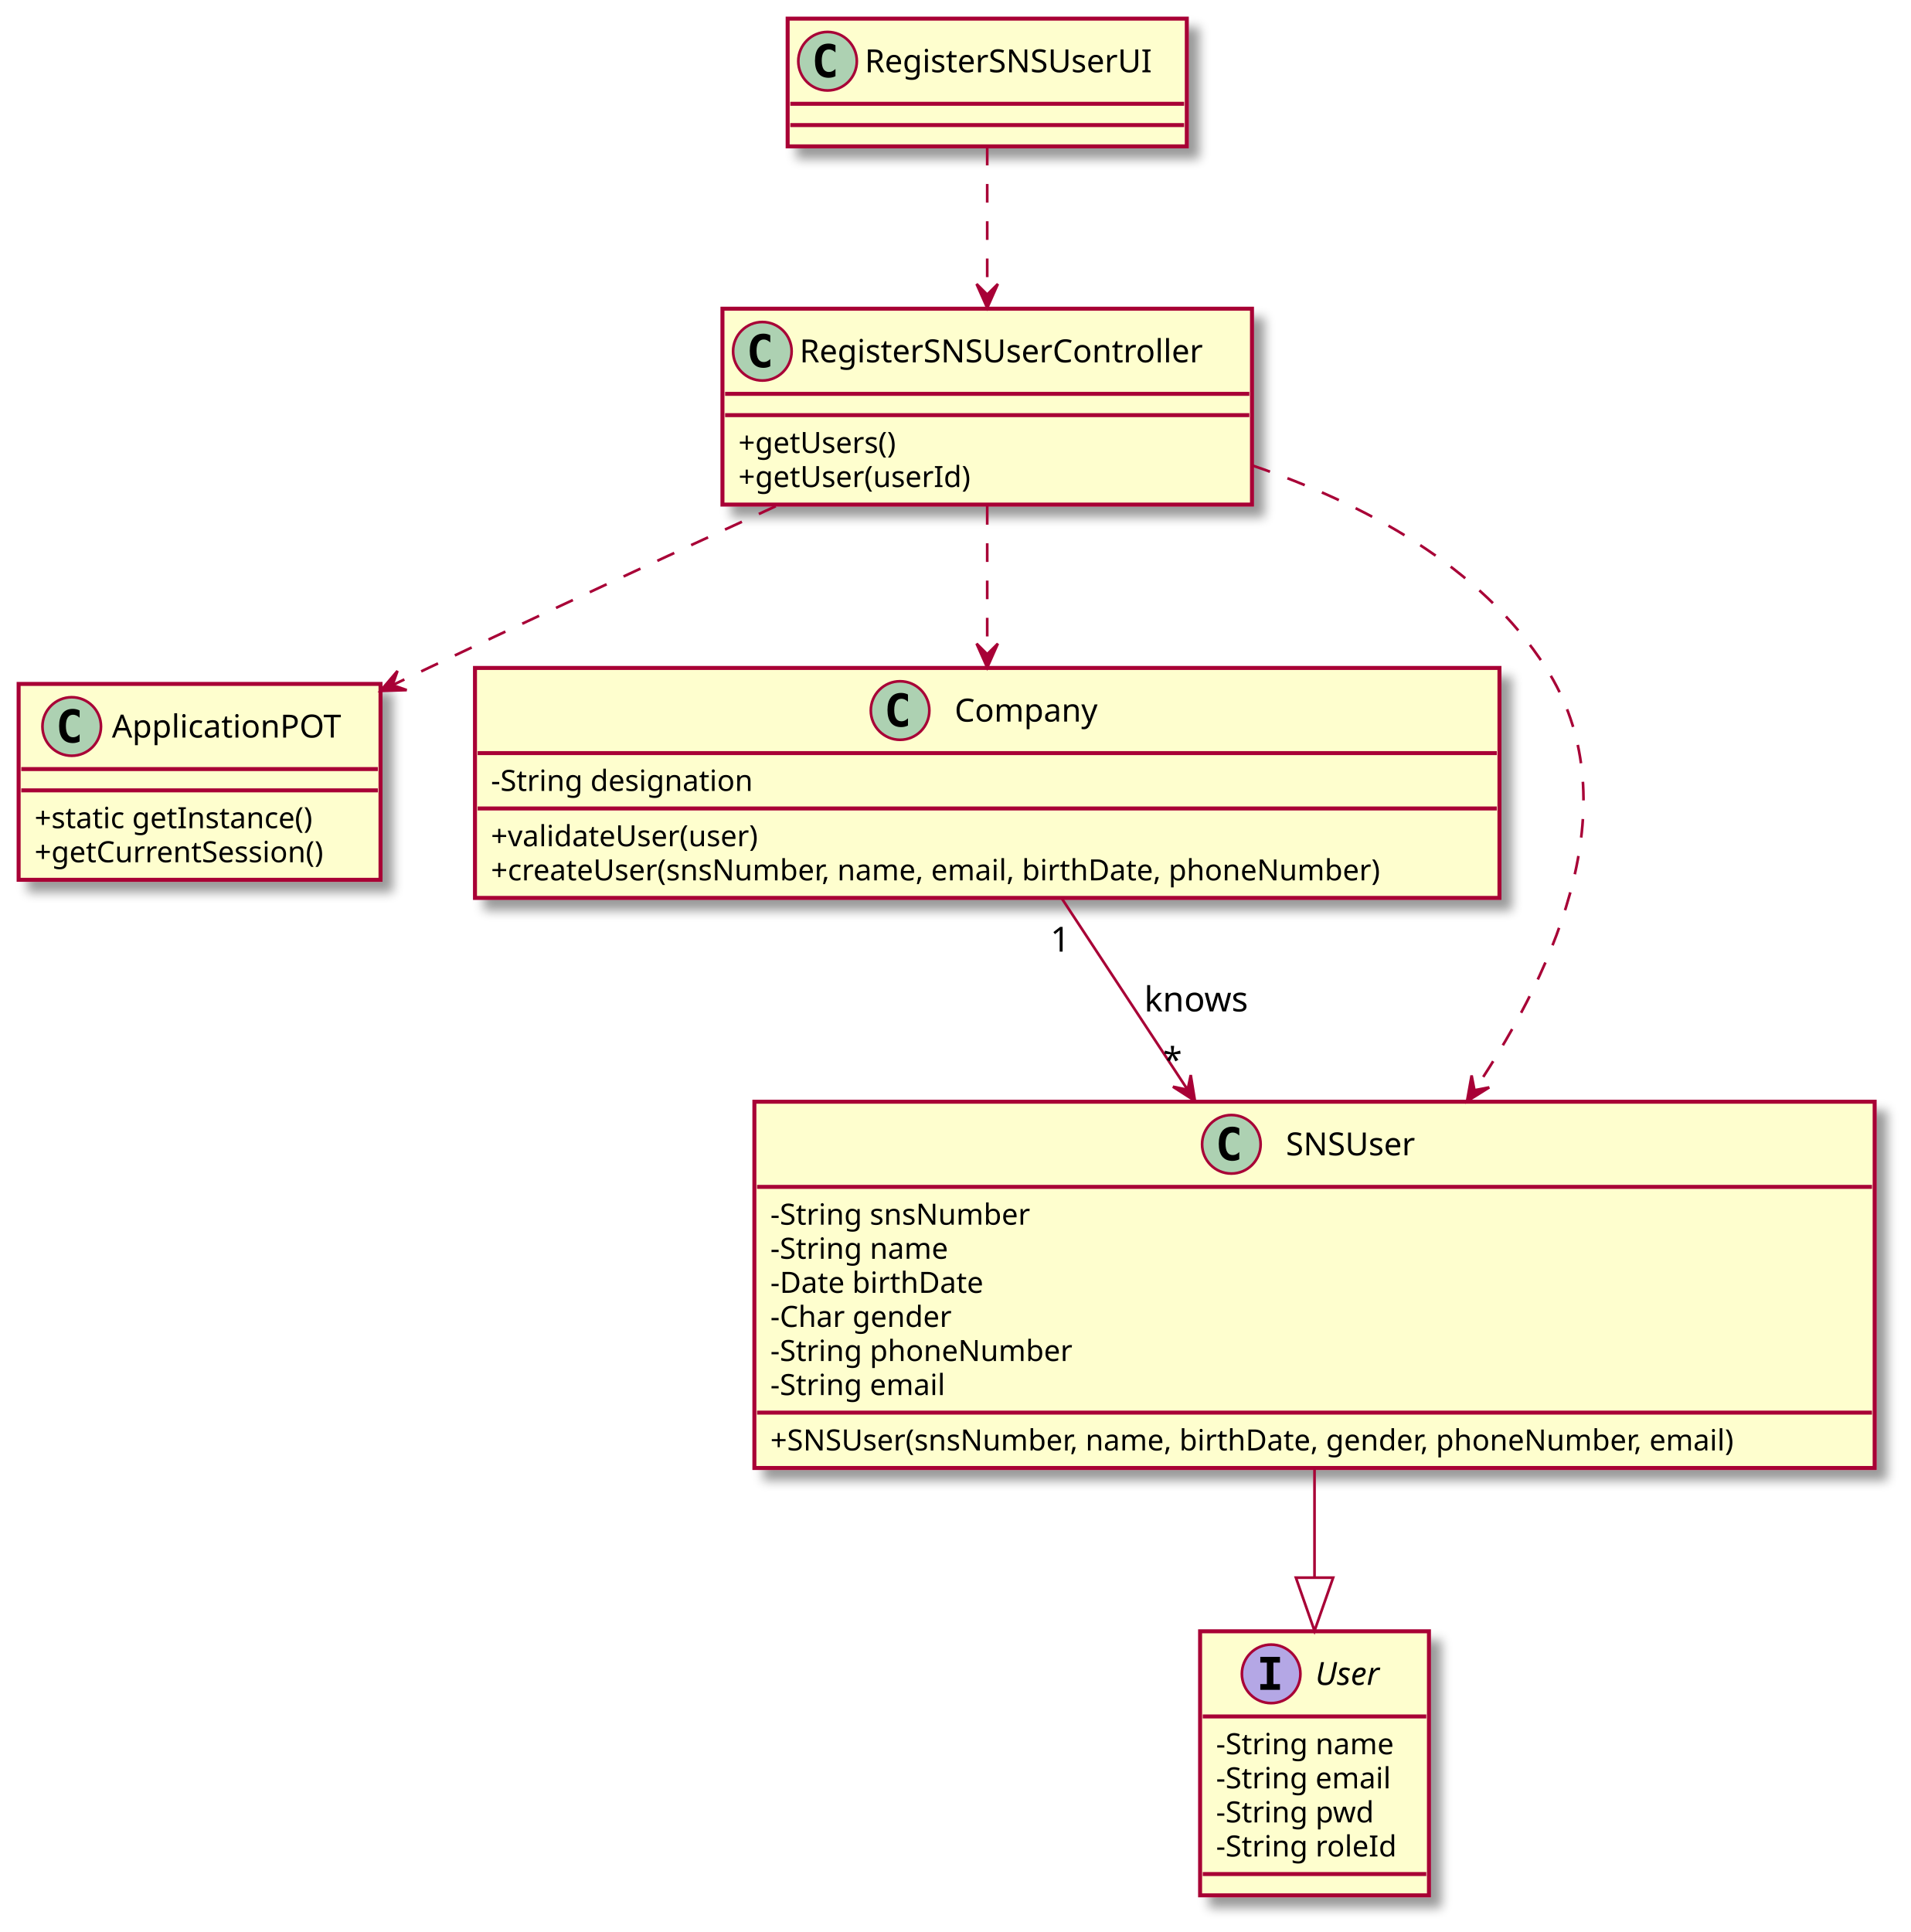
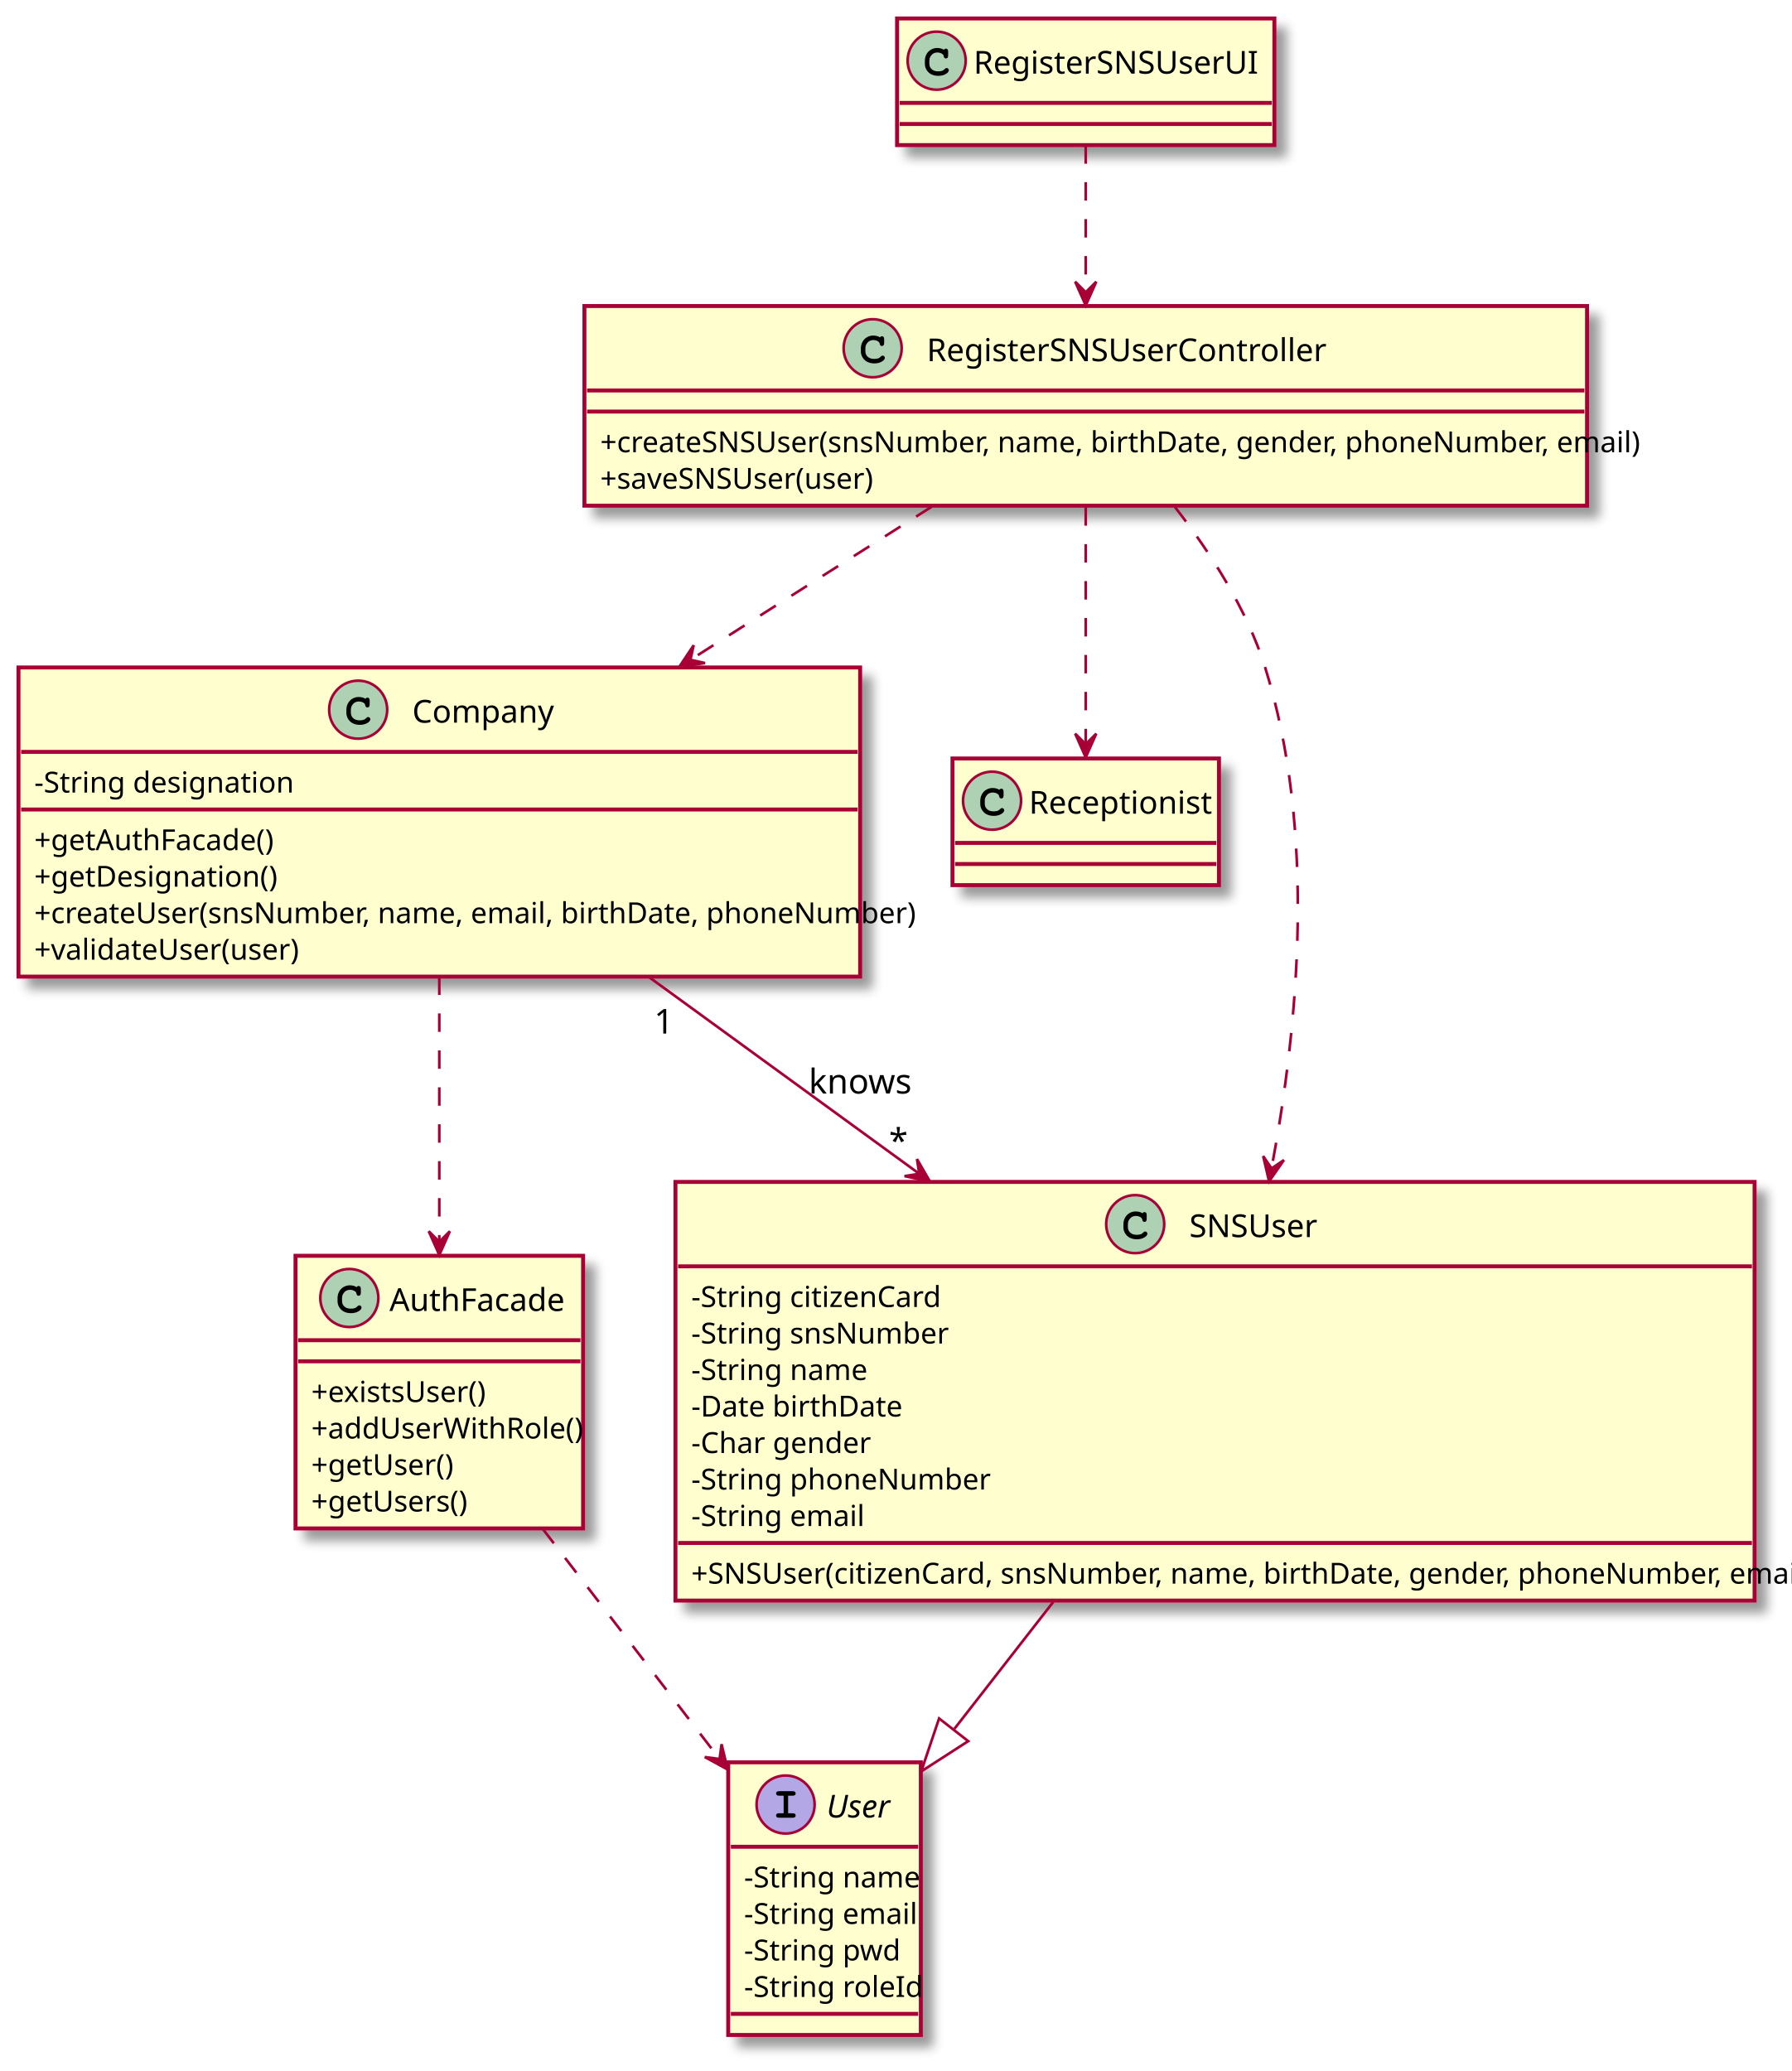
- <svg xmlns="http://www.w3.org/2000/svg" contentScriptType="application/ecmascript" contentStyleType="text/css" height="726px" preserveAspectRatio="none" style="width:718px;height:726px;background:#FFFFFF;" version="1.1" viewBox="0 0 718 726" width="718px" zoomAndPan="magnify">
+ <svg xmlns="http://www.w3.org/2000/svg" contentScriptType="application/ecmascript" contentStyleType="text/css" height="785px" preserveAspectRatio="none" style="width:679px;height:785px;background:#FFFFFF;" version="1.1" viewBox="0 0 679 785" width="679px" zoomAndPan="magnify">
  <defs>
-     <filter height="300%" id="fin44quj6jqph" width="300%" x="-1" y="-1">
+     <filter height="300%" id="fl9zkewyibgav" width="300%" x="-1" y="-1">
      <feGaussianBlur result="blurOut" stdDeviation="2.0" />
      <feColorMatrix in="blurOut" result="blurOut2" type="matrix" values="0 0 0 0 0 0 0 0 0 0 0 0 0 0 0 0 0 0 .4 0" />
      <feOffset dx="4.0" dy="4.0" in="blurOut2" result="blurOut3" />
      <feBlend in="SourceGraphic" in2="blurOut3" mode="normal" />
    </filter>
  </defs>
  <g>
-     <rect codeLine="3" fill="#FEFECE" filter="url(#fin44quj6jqph)" height="73.609" id="ApplicationPOT" style="stroke:#A80036;stroke-width:1.5;" width="136" x="7" y="257" />
-     <ellipse cx="26.95" cy="273" fill="#ADD1B2" rx="11" ry="11" style="stroke:#A80036;stroke-width:1.0;" />
-     <path d="M29.919,278.641 Q29.341,278.938 28.7,279.078 Q28.059,279.234 27.356,279.234 Q24.856,279.234 23.528,277.594 Q22.216,275.938 22.216,272.812 Q22.216,269.688 23.528,268.031 Q24.856,266.375 27.356,266.375 Q28.059,266.375 28.7,266.531 Q29.356,266.688 29.919,266.984 L29.919,269.703 Q29.294,269.125 28.7,268.859 Q28.106,268.578 27.481,268.578 Q26.137,268.578 25.45,269.656 Q24.762,270.719 24.762,272.812 Q24.762,274.906 25.45,275.984 Q26.137,277.047 27.481,277.047 Q28.106,277.047 28.7,276.781 Q29.294,276.5 29.919,275.922 L29.919,278.641 Z " fill="#000000" />
-     <text fill="#000000" font-family="sans-serif" font-size="12" lengthAdjust="spacing" textLength="93" x="42.05" y="277.154">ApplicationPOT</text>
-     <line style="stroke:#A80036;stroke-width:1.5;" x1="8" x2="142" y1="289" y2="289" />
-     <line style="stroke:#A80036;stroke-width:1.5;" x1="8" x2="142" y1="297" y2="297" />
-     <text fill="#000000" font-family="sans-serif" font-size="11" lengthAdjust="spacing" textLength="118" x="13" y="311.21">+static getInstance()</text>
-     <text fill="#000000" font-family="sans-serif" font-size="11" lengthAdjust="spacing" textLength="124" x="13" y="324.015">+getCurrentSession()</text>
-     <rect codeLine="8" fill="#FEFECE" filter="url(#fin44quj6jqph)" height="86.414" id="Company" style="stroke:#A80036;stroke-width:1.5;" width="385" x="178.5" y="251" />
-     <ellipse cx="338.25" cy="267" fill="#ADD1B2" rx="11" ry="11" style="stroke:#A80036;stroke-width:1.0;" />
-     <path d="M341.219,272.641 Q340.641,272.938 340,273.078 Q339.359,273.234 338.656,273.234 Q336.156,273.234 334.828,271.594 Q333.516,269.938 333.516,266.812 Q333.516,263.688 334.828,262.031 Q336.156,260.375 338.656,260.375 Q339.359,260.375 340,260.531 Q340.656,260.688 341.219,260.984 L341.219,263.703 Q340.594,263.125 340,262.859 Q339.406,262.578 338.781,262.578 Q337.438,262.578 336.75,263.656 Q336.062,264.719 336.062,266.812 Q336.062,268.906 336.75,269.984 Q337.438,271.047 338.781,271.047 Q339.406,271.047 340,270.781 Q340.594,270.5 341.219,269.922 L341.219,272.641 Z " fill="#000000" />
-     <text fill="#000000" font-family="sans-serif" font-size="12" lengthAdjust="spacing" textLength="57" x="358.75" y="271.154">Company</text>
-     <line style="stroke:#A80036;stroke-width:1.5;" x1="179.5" x2="562.5" y1="283" y2="283" />
-     <text fill="#000000" font-family="sans-serif" font-size="11" lengthAdjust="spacing" textLength="108" x="184.5" y="297.21">-String designation</text>
-     <line style="stroke:#A80036;stroke-width:1.5;" x1="179.5" x2="562.5" y1="303.805" y2="303.805" />
-     <text fill="#000000" font-family="sans-serif" font-size="11" lengthAdjust="spacing" textLength="114" x="184.5" y="318.015">+validateUser(user)</text>
-     <text fill="#000000" font-family="sans-serif" font-size="11" lengthAdjust="spacing" textLength="373" x="184.5" y="330.82">+createUser(snsNumber, name, email, birthDate, phoneNumber)</text>
-     <rect codeLine="14" fill="#FEFECE" filter="url(#fin44quj6jqph)" height="73.609" id="RegisterSNSUserController" style="stroke:#A80036;stroke-width:1.5;" width="199" x="271.5" y="116" />
-     <ellipse cx="286.5" cy="132" fill="#ADD1B2" rx="11" ry="11" style="stroke:#A80036;stroke-width:1.0;" />
-     <path d="M289.469,137.641 Q288.891,137.938 288.25,138.078 Q287.609,138.234 286.906,138.234 Q284.406,138.234 283.078,136.594 Q281.766,134.938 281.766,131.812 Q281.766,128.688 283.078,127.031 Q284.406,125.375 286.906,125.375 Q287.609,125.375 288.25,125.531 Q288.906,125.688 289.469,125.984 L289.469,128.703 Q288.844,128.125 288.25,127.859 Q287.656,127.578 287.031,127.578 Q285.688,127.578 285,128.656 Q284.312,129.719 284.312,131.812 Q284.312,133.906 285,134.984 Q285.688,136.047 287.031,136.047 Q287.656,136.047 288.25,135.781 Q288.844,135.5 289.469,134.922 L289.469,137.641 Z " fill="#000000" />
-     <text fill="#000000" font-family="sans-serif" font-size="12" lengthAdjust="spacing" textLength="167" x="300.5" y="136.154">RegisterSNSUserController</text>
-     <line style="stroke:#A80036;stroke-width:1.5;" x1="272.5" x2="469.5" y1="148" y2="148" />
-     <line style="stroke:#A80036;stroke-width:1.5;" x1="272.5" x2="469.5" y1="156" y2="156" />
-     <text fill="#000000" font-family="sans-serif" font-size="11" lengthAdjust="spacing" textLength="69" x="277.5" y="170.21">+getUsers()</text>
-     <text fill="#000000" font-family="sans-serif" font-size="11" lengthAdjust="spacing" textLength="98" x="277.5" y="183.015">+getUser(userId)</text>
-     <rect codeLine="19" fill="#FEFECE" filter="url(#fin44quj6jqph)" height="48" id="RegisterSNSUserUI" style="stroke:#A80036;stroke-width:1.5;" width="150" x="296" y="7" />
-     <ellipse cx="311" cy="23" fill="#ADD1B2" rx="11" ry="11" style="stroke:#A80036;stroke-width:1.0;" />
-     <path d="M313.969,28.641 Q313.391,28.938 312.75,29.078 Q312.109,29.234 311.406,29.234 Q308.906,29.234 307.578,27.594 Q306.266,25.938 306.266,22.812 Q306.266,19.688 307.578,18.031 Q308.906,16.375 311.406,16.375 Q312.109,16.375 312.75,16.531 Q313.406,16.688 313.969,16.984 L313.969,19.703 Q313.344,19.125 312.75,18.859 Q312.156,18.578 311.531,18.578 Q310.188,18.578 309.5,19.656 Q308.812,20.719 308.812,22.812 Q308.812,24.906 309.5,25.984 Q310.188,27.047 311.531,27.047 Q312.156,27.047 312.75,26.781 Q313.344,26.5 313.969,25.922 L313.969,28.641 Z " fill="#000000" />
-     <text fill="#000000" font-family="sans-serif" font-size="12" lengthAdjust="spacing" textLength="118" x="325" y="27.154">RegisterSNSUserUI</text>
-     <line style="stroke:#A80036;stroke-width:1.5;" x1="297" x2="445" y1="39" y2="39" />
-     <line style="stroke:#A80036;stroke-width:1.5;" x1="297" x2="445" y1="47" y2="47" />
-     <rect codeLine="21" fill="#FEFECE" filter="url(#fin44quj6jqph)" height="137.633" id="SNSUser" style="stroke:#A80036;stroke-width:1.5;" width="421" x="283.5" y="414" />
-     <ellipse cx="462.75" cy="430" fill="#ADD1B2" rx="11" ry="11" style="stroke:#A80036;stroke-width:1.0;" />
-     <path d="M465.719,435.641 Q465.141,435.938 464.5,436.078 Q463.859,436.234 463.156,436.234 Q460.656,436.234 459.328,434.594 Q458.016,432.938 458.016,429.812 Q458.016,426.688 459.328,425.031 Q460.656,423.375 463.156,423.375 Q463.859,423.375 464.5,423.531 Q465.156,423.688 465.719,423.984 L465.719,426.703 Q465.094,426.125 464.5,425.859 Q463.906,425.578 463.281,425.578 Q461.938,425.578 461.25,426.656 Q460.562,427.719 460.562,429.812 Q460.562,431.906 461.25,432.984 Q461.938,434.047 463.281,434.047 Q463.906,434.047 464.5,433.781 Q465.094,433.5 465.719,432.922 L465.719,435.641 Z " fill="#000000" />
-     <text fill="#000000" font-family="sans-serif" font-size="12" lengthAdjust="spacing" textLength="54" x="483.25" y="434.154">SNSUser</text>
-     <line style="stroke:#A80036;stroke-width:1.5;" x1="284.5" x2="703.5" y1="446" y2="446" />
-     <text fill="#000000" font-family="sans-serif" font-size="11" lengthAdjust="spacing" textLength="108" x="289.5" y="460.21">-String snsNumber</text>
-     <text fill="#000000" font-family="sans-serif" font-size="11" lengthAdjust="spacing" textLength="74" x="289.5" y="473.015">-String name</text>
-     <text fill="#000000" font-family="sans-serif" font-size="11" lengthAdjust="spacing" textLength="86" x="289.5" y="485.82">-Date birthDate</text>
-     <text fill="#000000" font-family="sans-serif" font-size="11" lengthAdjust="spacing" textLength="75" x="289.5" y="498.625">-Char gender</text>
-     <text fill="#000000" font-family="sans-serif" font-size="11" lengthAdjust="spacing" textLength="122" x="289.5" y="511.429">-String phoneNumber</text>
-     <text fill="#000000" font-family="sans-serif" font-size="11" lengthAdjust="spacing" textLength="73" x="289.5" y="524.234">-String email</text>
-     <line style="stroke:#A80036;stroke-width:1.5;" x1="284.5" x2="703.5" y1="530.828" y2="530.828" />
-     <text fill="#000000" font-family="sans-serif" font-size="11" lengthAdjust="spacing" textLength="409" x="289.5" y="545.039">+SNSUser(snsNumber, name, birthDate, gender, phoneNumber, email)</text>
-     <rect codeLine="31" fill="#FEFECE" filter="url(#fin44quj6jqph)" height="99.219" id="User" style="stroke:#A80036;stroke-width:1.5;" width="86" x="451" y="613" />
-     <ellipse cx="477.7" cy="629" fill="#B4A7E5" rx="11" ry="11" style="stroke:#A80036;stroke-width:1.0;" />
-     <path d="M473.622,624.766 L473.622,622.609 L481.012,622.609 L481.012,624.766 L478.544,624.766 L478.544,632.844 L481.012,632.844 L481.012,635 L473.622,635 L473.622,632.844 L476.091,632.844 L476.091,624.766 L473.622,624.766 Z " fill="#000000" />
-     <text fill="#000000" font-family="sans-serif" font-size="12" font-style="italic" lengthAdjust="spacing" textLength="28" x="494.3" y="633.154">User</text>
-     <line style="stroke:#A80036;stroke-width:1.5;" x1="452" x2="536" y1="645" y2="645" />
-     <text fill="#000000" font-family="sans-serif" font-size="11" lengthAdjust="spacing" textLength="74" x="457" y="659.21">-String name</text>
-     <text fill="#000000" font-family="sans-serif" font-size="11" lengthAdjust="spacing" textLength="73" x="457" y="672.015">-String email</text>
-     <text fill="#000000" font-family="sans-serif" font-size="11" lengthAdjust="spacing" textLength="65" x="457" y="684.82">-String pwd</text>
-     <text fill="#000000" font-family="sans-serif" font-size="11" lengthAdjust="spacing" textLength="74" x="457" y="697.625">-String roleId</text>
-     <line style="stroke:#A80036;stroke-width:1.5;" x1="452" x2="536" y1="704.219" y2="704.219" />
-     <path codeLine="42" d="M398.91,337.43 C412.91,358.72 430.27,385.11 446.3,409.49 " fill="none" id="Company-to-SNSUser" style="stroke:#A80036;stroke-width:1.0;" />
-     <polygon fill="#A80036" points="449.07,413.7,447.483,403.98,446.329,409.518,440.791,408.365,449.07,413.7" style="stroke:#A80036;stroke-width:1.0;" />
-     <text fill="#000000" font-family="sans-serif" font-size="13" lengthAdjust="spacing" textLength="39" x="430" y="380.067">knows</text>
-     <text fill="#000000" font-family="sans-serif" font-size="13" lengthAdjust="spacing" textLength="8" x="394.721" y="357.591">1</text>
-     <text fill="#000000" font-family="sans-serif" font-size="13" lengthAdjust="spacing" textLength="7" x="437.076" y="402.873">*</text>
-     <path codeLine="44" d="M291.53,190.22 C252.17,208.28 203.99,230.58 161,251 C156.61,253.09 152.1,255.24 147.56,257.43 " fill="none" id="RegisterSNSUserController-to-ApplicationPOT" style="stroke:#A80036;stroke-width:1.0;stroke-dasharray:7.0,7.0;" />
-     <polygon fill="#A80036" points="143,259.62,152.844,259.323,147.506,257.453,149.377,252.114,143,259.62" style="stroke:#A80036;stroke-width:1.0;" />
-     <path codeLine="45" d="M371,190.16 C371,207.14 371,227.61 371,245.8 " fill="none" id="RegisterSNSUserController-to-Company" style="stroke:#A80036;stroke-width:1.0;stroke-dasharray:7.0,7.0;" />
-     <polygon fill="#A80036" points="371,250.86,375,241.86,371,245.86,367,241.86,371,250.86" style="stroke:#A80036;stroke-width:1.0;" />
-     <path codeLine="46" d="M470.66,174.92 C512.18,189.08 556.39,212.52 581,251 C612.38,300.06 585.93,362.13 554.2,409.57 " fill="none" id="RegisterSNSUserController-to-SNSUser" style="stroke:#A80036;stroke-width:1.0;stroke-dasharray:7.0,7.0;" />
-     <polygon fill="#A80036" points="551.31,413.83,559.664,408.613,554.11,409.687,553.036,404.134,551.31,413.83" style="stroke:#A80036;stroke-width:1.0;" />
-     <path codeLine="49" d="M371,55.14 C371,70.83 371,92 371,110.55 " fill="none" id="RegisterSNSUserUI-to-RegisterSNSUserController" style="stroke:#A80036;stroke-width:1.0;stroke-dasharray:7.0,7.0;" />
-     <polygon fill="#A80036" points="371,115.71,375,106.71,371,110.71,367,106.71,371,115.71" style="stroke:#A80036;stroke-width:1.0;" />
-     <path codeLine="51" d="M494,552.12 C494,565.4 494,579.33 494,592.64 " fill="none" id="SNSUser-to-User" style="stroke:#A80036;stroke-width:1.0;" />
-     <polygon fill="none" points="501,592.84,494,612.84,487,592.84,501,592.84" style="stroke:#A80036;stroke-width:1.0;" />
+     <rect codeLine="8" fill="#FEFECE" filter="url(#fl9zkewyibgav)" height="103.344" id="AuthFacade" style="stroke:#A80036;stroke-width:1.5;" width="109" x="112" y="476" />
+     <ellipse cx="132.4" cy="492" fill="#ADD1B2" rx="11" ry="11" style="stroke:#A80036;stroke-width:1.0;" />
+     <path d="M135.166,487.875 Q135.322,487.656 135.509,487.547 Q135.697,487.438 135.916,487.438 Q136.291,487.438 136.525,487.703 Q136.759,487.953 136.759,488.562 L136.759,490.016 Q136.759,490.625 136.525,490.891 Q136.291,491.156 135.916,491.156 Q135.572,491.156 135.369,490.953 Q135.166,490.766 135.056,490.25 Q135.009,489.891 134.822,489.703 Q134.494,489.328 133.884,489.109 Q133.275,488.891 132.65,488.891 Q131.884,488.891 131.244,489.219 Q130.619,489.547 130.119,490.297 Q129.634,491.047 129.634,492.078 L129.634,493.172 Q129.634,494.406 130.525,495.234 Q131.416,496.047 133.009,496.047 Q133.947,496.047 134.603,495.797 Q134.994,495.641 135.416,495.203 Q135.681,494.938 135.822,494.859 Q135.978,494.781 136.181,494.781 Q136.509,494.781 136.759,495.047 Q137.025,495.297 137.025,495.641 Q137.025,495.984 136.681,496.391 Q136.181,496.969 135.384,497.297 Q134.306,497.75 133.009,497.75 Q131.494,497.75 130.291,497.125 Q129.306,496.625 128.619,495.562 Q127.931,494.484 127.931,493.203 L127.931,492.047 Q127.931,490.719 128.541,489.578 Q129.166,488.422 130.259,487.812 Q131.353,487.188 132.588,487.188 Q133.322,487.188 133.963,487.359 Q134.619,487.516 135.166,487.875 Z " fill="#000000" />
+     <text fill="#000000" font-family="sans-serif" font-size="12" lengthAdjust="spacing" textLength="65" x="147.6" y="496.91">AuthFacade</text>
+     <line style="stroke:#A80036;stroke-width:1.5;" x1="113" x2="220" y1="508" y2="508" />
+     <line style="stroke:#A80036;stroke-width:1.5;" x1="113" x2="220" y1="516" y2="516" />
+     <text fill="#000000" font-family="sans-serif" font-size="11" lengthAdjust="spacing" textLength="66" x="118" y="531.419">+existsUser()</text>
+     <text fill="#000000" font-family="sans-serif" font-size="11" lengthAdjust="spacing" textLength="97" x="118" y="545.255">+addUserWithRole()</text>
+     <text fill="#000000" font-family="sans-serif" font-size="11" lengthAdjust="spacing" textLength="52" x="118" y="559.091">+getUser()</text>
+     <text fill="#000000" font-family="sans-serif" font-size="11" lengthAdjust="spacing" textLength="58" x="118" y="572.927">+getUsers()</text>
+     <rect codeLine="15" fill="#FEFECE" filter="url(#fl9zkewyibgav)" height="117.18" id="Company" style="stroke:#A80036;stroke-width:1.5;" width="319" x="7" y="253" />
+     <ellipse cx="135.75" cy="269" fill="#ADD1B2" rx="11" ry="11" style="stroke:#A80036;stroke-width:1.0;" />
+     <path d="M138.516,264.875 Q138.672,264.656 138.859,264.547 Q139.047,264.438 139.266,264.438 Q139.641,264.438 139.875,264.703 Q140.109,264.953 140.109,265.562 L140.109,267.016 Q140.109,267.625 139.875,267.891 Q139.641,268.156 139.266,268.156 Q138.922,268.156 138.719,267.953 Q138.516,267.766 138.406,267.25 Q138.359,266.891 138.172,266.703 Q137.844,266.328 137.234,266.109 Q136.625,265.891 136,265.891 Q135.234,265.891 134.594,266.219 Q133.969,266.547 133.469,267.297 Q132.984,268.047 132.984,269.078 L132.984,270.172 Q132.984,271.406 133.875,272.234 Q134.766,273.047 136.359,273.047 Q137.297,273.047 137.953,272.797 Q138.344,272.641 138.766,272.203 Q139.031,271.938 139.172,271.859 Q139.328,271.781 139.531,271.781 Q139.859,271.781 140.109,272.047 Q140.375,272.297 140.375,272.641 Q140.375,272.984 140.031,273.391 Q139.531,273.969 138.734,274.297 Q137.656,274.75 136.359,274.75 Q134.844,274.75 133.641,274.125 Q132.656,273.625 131.969,272.562 Q131.281,271.484 131.281,270.203 L131.281,269.047 Q131.281,267.719 131.891,266.578 Q132.516,265.422 133.609,264.812 Q134.703,264.188 135.938,264.188 Q136.672,264.188 137.312,264.359 Q137.969,264.516 138.516,264.875 Z " fill="#000000" />
+     <text fill="#000000" font-family="sans-serif" font-size="12" lengthAdjust="spacing" textLength="53" x="156.25" y="273.91">Company</text>
+     <line style="stroke:#A80036;stroke-width:1.5;" x1="8" x2="325" y1="285" y2="285" />
+     <text fill="#000000" font-family="sans-serif" font-size="11" lengthAdjust="spacing" textLength="90" x="13" y="300.419">-String designation</text>
+     <line style="stroke:#A80036;stroke-width:1.5;" x1="8" x2="325" y1="306.836" y2="306.836" />
+     <text fill="#000000" font-family="sans-serif" font-size="11" lengthAdjust="spacing" textLength="88" x="13" y="322.255">+getAuthFacade()</text>
+     <text fill="#000000" font-family="sans-serif" font-size="11" lengthAdjust="spacing" textLength="85" x="13" y="336.091">+getDesignation()</text>
+     <text fill="#000000" font-family="sans-serif" font-size="11" lengthAdjust="spacing" textLength="307" x="13" y="349.927">+createUser(snsNumber, name, email, birthDate, phoneNumber)</text>
+     <text fill="#000000" font-family="sans-serif" font-size="11" lengthAdjust="spacing" textLength="96" x="13" y="363.763">+validateUser(user)</text>
+     <rect codeLine="23" fill="#FEFECE" filter="url(#fl9zkewyibgav)" height="48" id="Receptionist" style="stroke:#A80036;stroke-width:1.5;" width="101" x="361" y="287.5" />
+     <ellipse cx="376" cy="303.5" fill="#ADD1B2" rx="11" ry="11" style="stroke:#A80036;stroke-width:1.0;" />
+     <path d="M378.766,299.375 Q378.922,299.156 379.109,299.047 Q379.297,298.938 379.516,298.938 Q379.891,298.938 380.125,299.203 Q380.359,299.453 380.359,300.062 L380.359,301.516 Q380.359,302.125 380.125,302.391 Q379.891,302.656 379.516,302.656 Q379.172,302.656 378.969,302.453 Q378.766,302.266 378.656,301.75 Q378.609,301.391 378.422,301.203 Q378.094,300.828 377.484,300.609 Q376.875,300.391 376.25,300.391 Q375.484,300.391 374.844,300.719 Q374.219,301.047 373.719,301.797 Q373.234,302.547 373.234,303.578 L373.234,304.672 Q373.234,305.906 374.125,306.734 Q375.016,307.547 376.609,307.547 Q377.547,307.547 378.203,307.297 Q378.594,307.141 379.016,306.703 Q379.281,306.438 379.422,306.359 Q379.578,306.281 379.781,306.281 Q380.109,306.281 380.359,306.547 Q380.625,306.797 380.625,307.141 Q380.625,307.484 380.281,307.891 Q379.781,308.469 378.984,308.797 Q377.906,309.25 376.609,309.25 Q375.094,309.25 373.891,308.625 Q372.906,308.125 372.219,307.062 Q371.531,305.984 371.531,304.703 L371.531,303.547 Q371.531,302.219 372.141,301.078 Q372.766,299.922 373.859,299.312 Q374.953,298.688 376.188,298.688 Q376.922,298.688 377.562,298.859 Q378.219,299.016 378.766,299.375 Z " fill="#000000" />
+     <text fill="#000000" font-family="sans-serif" font-size="12" lengthAdjust="spacing" textLength="69" x="390" y="308.41">Receptionist</text>
+     <line style="stroke:#A80036;stroke-width:1.5;" x1="362" x2="461" y1="319.5" y2="319.5" />
+     <line style="stroke:#A80036;stroke-width:1.5;" x1="362" x2="461" y1="327.5" y2="327.5" />
+     <rect codeLine="27" fill="#FEFECE" filter="url(#fl9zkewyibgav)" height="75.672" id="RegisterSNSUserController" style="stroke:#A80036;stroke-width:1.5;" width="380" x="221.5" y="116" />
+     <ellipse cx="330.75" cy="132" fill="#ADD1B2" rx="11" ry="11" style="stroke:#A80036;stroke-width:1.0;" />
+     <path d="M333.516,127.875 Q333.672,127.656 333.859,127.547 Q334.047,127.438 334.266,127.438 Q334.641,127.438 334.875,127.703 Q335.109,127.953 335.109,128.562 L335.109,130.016 Q335.109,130.625 334.875,130.891 Q334.641,131.156 334.266,131.156 Q333.922,131.156 333.719,130.953 Q333.516,130.766 333.406,130.25 Q333.359,129.891 333.172,129.703 Q332.844,129.328 332.234,129.109 Q331.625,128.891 331,128.891 Q330.234,128.891 329.594,129.219 Q328.969,129.547 328.469,130.297 Q327.984,131.047 327.984,132.078 L327.984,133.172 Q327.984,134.406 328.875,135.234 Q329.766,136.047 331.359,136.047 Q332.297,136.047 332.953,135.797 Q333.344,135.641 333.766,135.203 Q334.031,134.938 334.172,134.859 Q334.328,134.781 334.531,134.781 Q334.859,134.781 335.109,135.047 Q335.375,135.297 335.375,135.641 Q335.375,135.984 335.031,136.391 Q334.531,136.969 333.734,137.297 Q332.656,137.75 331.359,137.75 Q329.844,137.75 328.641,137.125 Q327.656,136.625 326.969,135.562 Q326.281,134.484 326.281,133.203 L326.281,132.047 Q326.281,130.719 326.891,129.578 Q327.516,128.422 328.609,127.812 Q329.703,127.188 330.938,127.188 Q331.672,127.188 332.312,127.359 Q332.969,127.516 333.516,127.875 Z " fill="#000000" />
+     <text fill="#000000" font-family="sans-serif" font-size="12" lengthAdjust="spacing" textLength="153" x="351.25" y="136.91">RegisterSNSUserController</text>
+     <line style="stroke:#A80036;stroke-width:1.5;" x1="222.5" x2="600.5" y1="148" y2="148" />
+     <line style="stroke:#A80036;stroke-width:1.5;" x1="222.5" x2="600.5" y1="156" y2="156" />
+     <text fill="#000000" font-family="sans-serif" font-size="11" lengthAdjust="spacing" textLength="368" x="227.5" y="171.419">+createSNSUser(snsNumber, name, birthDate, gender, phoneNumber, email)</text>
+     <text fill="#000000" font-family="sans-serif" font-size="11" lengthAdjust="spacing" textLength="104" x="227.5" y="185.255">+saveSNSUser(user)</text>
+     <rect codeLine="32" fill="#FEFECE" filter="url(#fl9zkewyibgav)" height="48" id="RegisterSNSUserUI" style="stroke:#A80036;stroke-width:1.5;" width="143" x="340" y="7" />
+     <ellipse cx="355" cy="23" fill="#ADD1B2" rx="11" ry="11" style="stroke:#A80036;stroke-width:1.0;" />
+     <path d="M357.766,18.875 Q357.922,18.656 358.109,18.547 Q358.297,18.438 358.516,18.438 Q358.891,18.438 359.125,18.703 Q359.359,18.953 359.359,19.562 L359.359,21.016 Q359.359,21.625 359.125,21.891 Q358.891,22.156 358.516,22.156 Q358.172,22.156 357.969,21.953 Q357.766,21.766 357.656,21.25 Q357.609,20.891 357.422,20.703 Q357.094,20.328 356.484,20.109 Q355.875,19.891 355.25,19.891 Q354.484,19.891 353.844,20.219 Q353.219,20.547 352.719,21.297 Q352.234,22.047 352.234,23.078 L352.234,24.172 Q352.234,25.406 353.125,26.234 Q354.016,27.047 355.609,27.047 Q356.547,27.047 357.203,26.797 Q357.594,26.641 358.016,26.203 Q358.281,25.938 358.422,25.859 Q358.578,25.781 358.781,25.781 Q359.109,25.781 359.359,26.047 Q359.625,26.297 359.625,26.641 Q359.625,26.984 359.281,27.391 Q358.781,27.969 357.984,28.297 Q356.906,28.75 355.609,28.75 Q354.094,28.75 352.891,28.125 Q351.906,27.625 351.219,26.562 Q350.531,25.484 350.531,24.203 L350.531,23.047 Q350.531,21.719 351.141,20.578 Q351.766,19.422 352.859,18.812 Q353.953,18.188 355.188,18.188 Q355.922,18.188 356.562,18.359 Q357.219,18.516 357.766,18.875 Z " fill="#000000" />
+     <text fill="#000000" font-family="sans-serif" font-size="12" lengthAdjust="spacing" textLength="111" x="369" y="27.91">RegisterSNSUserUI</text>
+     <line style="stroke:#A80036;stroke-width:1.5;" x1="341" x2="482" y1="39" y2="39" />
+     <line style="stroke:#A80036;stroke-width:1.5;" x1="341" x2="482" y1="47" y2="47" />
+     <rect codeLine="34" fill="#FEFECE" filter="url(#fl9zkewyibgav)" height="158.688" id="SNSUser" style="stroke:#A80036;stroke-width:1.5;" width="409" x="256" y="448" />
+     <ellipse cx="430.25" cy="464" fill="#ADD1B2" rx="11" ry="11" style="stroke:#A80036;stroke-width:1.0;" />
+     <path d="M433.016,459.875 Q433.172,459.656 433.359,459.547 Q433.547,459.438 433.766,459.438 Q434.141,459.438 434.375,459.703 Q434.609,459.953 434.609,460.562 L434.609,462.016 Q434.609,462.625 434.375,462.891 Q434.141,463.156 433.766,463.156 Q433.422,463.156 433.219,462.953 Q433.016,462.766 432.906,462.25 Q432.859,461.891 432.672,461.703 Q432.344,461.328 431.734,461.109 Q431.125,460.891 430.5,460.891 Q429.734,460.891 429.094,461.219 Q428.469,461.547 427.969,462.297 Q427.484,463.047 427.484,464.078 L427.484,465.172 Q427.484,466.406 428.375,467.234 Q429.266,468.047 430.859,468.047 Q431.797,468.047 432.453,467.797 Q432.844,467.641 433.266,467.203 Q433.531,466.938 433.672,466.859 Q433.828,466.781 434.031,466.781 Q434.359,466.781 434.609,467.047 Q434.875,467.297 434.875,467.641 Q434.875,467.984 434.531,468.391 Q434.031,468.969 433.234,469.297 Q432.156,469.75 430.859,469.75 Q429.344,469.75 428.141,469.125 Q427.156,468.625 426.469,467.562 Q425.781,466.484 425.781,465.203 L425.781,464.047 Q425.781,462.719 426.391,461.578 Q427.016,460.422 428.109,459.812 Q429.203,459.188 430.438,459.188 Q431.172,459.188 431.812,459.359 Q432.469,459.516 433.016,459.875 Z " fill="#000000" />
+     <text fill="#000000" font-family="sans-serif" font-size="12" lengthAdjust="spacing" textLength="52" x="450.75" y="468.91">SNSUser</text>
+     <line style="stroke:#A80036;stroke-width:1.5;" x1="257" x2="664" y1="480" y2="480" />
+     <text fill="#000000" font-family="sans-serif" font-size="11" lengthAdjust="spacing" textLength="89" x="262" y="495.419">-String citizenCard</text>
+     <text fill="#000000" font-family="sans-serif" font-size="11" lengthAdjust="spacing" textLength="90" x="262" y="509.255">-String snsNumber</text>
+     <text fill="#000000" font-family="sans-serif" font-size="11" lengthAdjust="spacing" textLength="61" x="262" y="523.091">-String name</text>
+     <text fill="#000000" font-family="sans-serif" font-size="11" lengthAdjust="spacing" textLength="72" x="262" y="536.927">-Date birthDate</text>
+     <text fill="#000000" font-family="sans-serif" font-size="11" lengthAdjust="spacing" textLength="64" x="262" y="550.763">-Char gender</text>
+     <text fill="#000000" font-family="sans-serif" font-size="11" lengthAdjust="spacing" textLength="102" x="262" y="564.599">-String phoneNumber</text>
+     <text fill="#000000" font-family="sans-serif" font-size="11" lengthAdjust="spacing" textLength="59" x="262" y="578.435">-String email</text>
+     <line style="stroke:#A80036;stroke-width:1.5;" x1="257" x2="664" y1="584.852" y2="584.852" />
+     <text fill="#000000" font-family="sans-serif" font-size="11" lengthAdjust="spacing" textLength="397" x="262" y="600.27">+SNSUser(citizenCard, snsNumber, name, birthDate, gender, phoneNumber, email)</text>
+     <rect codeLine="45" fill="#FEFECE" filter="url(#fl9zkewyibgav)" height="103.344" id="User" style="stroke:#A80036;stroke-width:1.5;" width="73" x="276" y="668" />
+     <ellipse cx="297.75" cy="684" fill="#B4A7E5" rx="11" ry="11" style="stroke:#A80036;stroke-width:1.0;" />
+     <path d="M298.703,680.641 L298.703,687.297 L300.422,687.297 Q301.031,687.297 301.297,687.531 Q301.562,687.766 301.562,688.156 Q301.562,688.531 301.297,688.766 Q301.031,689 300.422,689 L295.281,689 Q294.672,689 294.406,688.766 Q294.141,688.531 294.141,688.141 Q294.141,687.766 294.406,687.531 Q294.672,687.297 295.281,687.297 L297,687.297 L297,680.641 L295.281,680.641 Q294.672,680.641 294.406,680.406 Q294.141,680.172 294.141,679.781 Q294.141,679.406 294.406,679.172 Q294.672,678.938 295.281,678.938 L300.422,678.938 Q301.031,678.938 301.297,679.172 Q301.562,679.406 301.562,679.781 Q301.562,680.172 301.297,680.406 Q301.031,680.641 300.422,680.641 L298.703,680.641 Z " fill="#000000" />
+     <text fill="#000000" font-family="sans-serif" font-size="12" font-style="italic" lengthAdjust="spacing" textLength="26" x="313.25" y="688.91">User</text>
+     <line style="stroke:#A80036;stroke-width:1.5;" x1="277" x2="348" y1="700" y2="700" />
+     <text fill="#000000" font-family="sans-serif" font-size="11" lengthAdjust="spacing" textLength="61" x="282" y="715.419">-String name</text>
+     <text fill="#000000" font-family="sans-serif" font-size="11" lengthAdjust="spacing" textLength="59" x="282" y="729.255">-String email</text>
+     <text fill="#000000" font-family="sans-serif" font-size="11" lengthAdjust="spacing" textLength="57" x="282" y="743.091">-String pwd</text>
+     <text fill="#000000" font-family="sans-serif" font-size="11" lengthAdjust="spacing" textLength="61" x="282" y="756.927">-String roleId</text>
+     <line style="stroke:#A80036;stroke-width:1.5;" x1="277" x2="348" y1="763.344" y2="763.344" />
+     <path codeLine="56" d="M205.63,579.42 C226.31,606.34 251.66,639.32 272.48,666.42 " fill="none" id="AuthFacade-to-User" style="stroke:#A80036;stroke-width:1.0;stroke-dasharray:7.0,7.0;" />
+     <polygon fill="#A80036" points="275.78,670.71,273.481,661.133,272.739,666.741,267.131,665.999,275.78,670.71" style="stroke:#A80036;stroke-width:1.0;" />
+     <path codeLine="58" d="M245.67,370.13 C277.22,393.09 314.09,419.93 348.3,444.83 " fill="none" id="Company-to-SNSUser" style="stroke:#A80036;stroke-width:1.0;" />
+     <polygon fill="#A80036" points="352.46,447.86,347.538,439.329,348.418,444.917,342.83,445.797,352.46,447.86" style="stroke:#A80036;stroke-width:1.0;" />
+     <text fill="#000000" font-family="sans-serif" font-size="13" lengthAdjust="spacing" textLength="37" x="306.5" y="414.495">knows</text>
+     <text fill="#000000" font-family="sans-serif" font-size="13" lengthAdjust="spacing" textLength="7" x="247.892" y="391.756">1</text>
+     <text fill="#000000" font-family="sans-serif" font-size="13" lengthAdjust="spacing" textLength="5" x="336.924" y="437.034">*</text>
+     <path codeLine="59" d="M166.5,370.13 C166.5,401.26 166.5,439.53 166.5,470.42 " fill="none" id="Company-to-AuthFacade" style="stroke:#A80036;stroke-width:1.0;stroke-dasharray:7.0,7.0;" />
+     <polygon fill="#A80036" points="166.5,475.7,170.5,466.7,166.5,470.7,162.5,466.7,166.5,475.7" style="stroke:#A80036;stroke-width:1.0;" />
+     <path codeLine="62" d="M353.13,192.05 C325.88,209.34 292.73,230.38 261.98,249.9 " fill="none" id="RegisterSNSUserController-to-Company" style="stroke:#A80036;stroke-width:1.0;stroke-dasharray:7.0,7.0;" />
+     <polygon fill="#A80036" points="257.46,252.77,267.202,251.321,261.681,250.089,262.913,244.568,257.46,252.77" style="stroke:#A80036;stroke-width:1.0;" />
+     <path codeLine="63" d="M411.5,192.25 C411.5,219.76 411.5,256.66 411.5,281.88 " fill="none" id="RegisterSNSUserController-to-Receptionist" style="stroke:#A80036;stroke-width:1.0;stroke-dasharray:7.0,7.0;" />
+     <polygon fill="#A80036" points="411.5,287.08,415.5,278.08,411.5,282.08,407.5,278.08,411.5,287.08" style="stroke:#A80036;stroke-width:1.0;" />
+     <path codeLine="64" d="M445.27,192.13 C458.69,209.34 472.57,230.87 479.5,253 C498.78,314.62 492.3,387.73 481.93,442.86 " fill="none" id="RegisterSNSUserController-to-SNSUser" style="stroke:#A80036;stroke-width:1.0;stroke-dasharray:7.0,7.0;" />
+     <polygon fill="#A80036" points="480.99,447.8,486.614,439.715,481.932,442.89,478.757,438.207,480.99,447.8" style="stroke:#A80036;stroke-width:1.0;" />
+     <path codeLine="67" d="M411.5,55.04 C411.5,70.71 411.5,91.91 411.5,110.58 " fill="none" id="RegisterSNSUserUI-to-RegisterSNSUserController" style="stroke:#A80036;stroke-width:1.0;stroke-dasharray:7.0,7.0;" />
+     <polygon fill="#A80036" points="411.5,115.77,415.5,106.77,411.5,110.77,407.5,106.77,411.5,115.77" style="stroke:#A80036;stroke-width:1.0;" />
+     <path codeLine="69" d="M399.23,607.15 C386.74,623.2 373.74,639.88 361.73,655.3 " fill="none" id="SNSUser-to-User" style="stroke:#A80036;stroke-width:1.0;" />
+     <polygon fill="none" points="366.96,659.97,349.15,671.45,355.92,651.37,366.96,659.97" style="stroke:#A80036;stroke-width:1.0;" />
  </g>
</svg>
